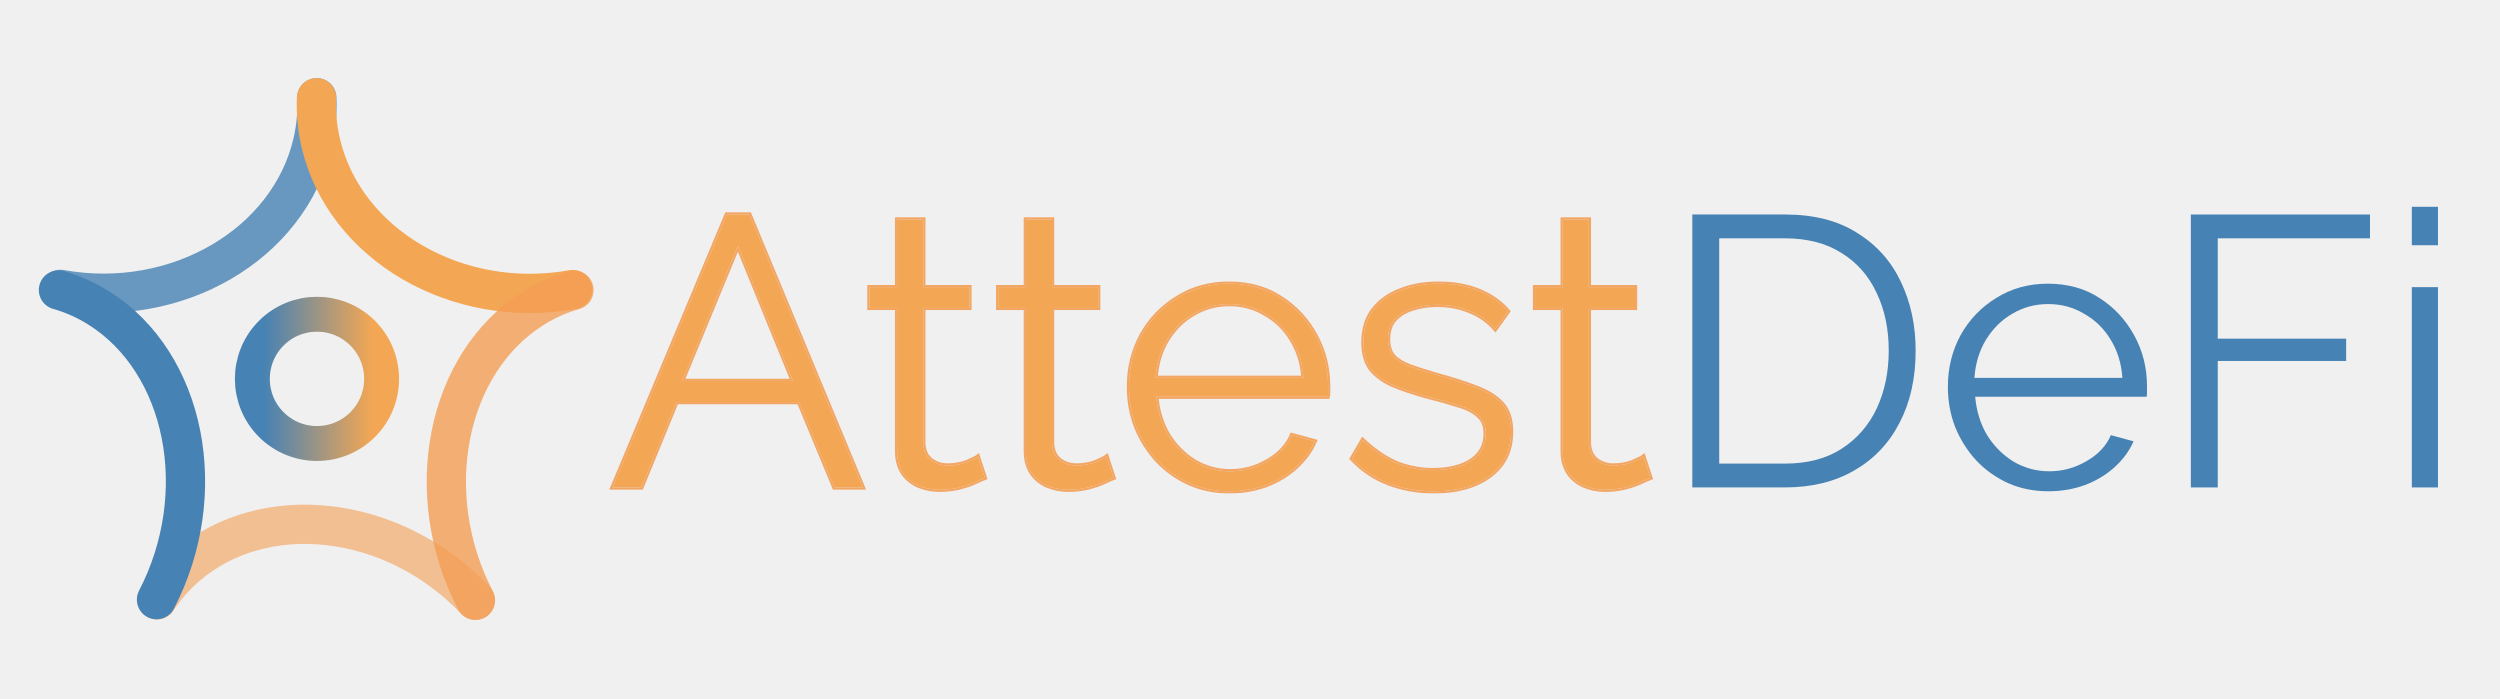
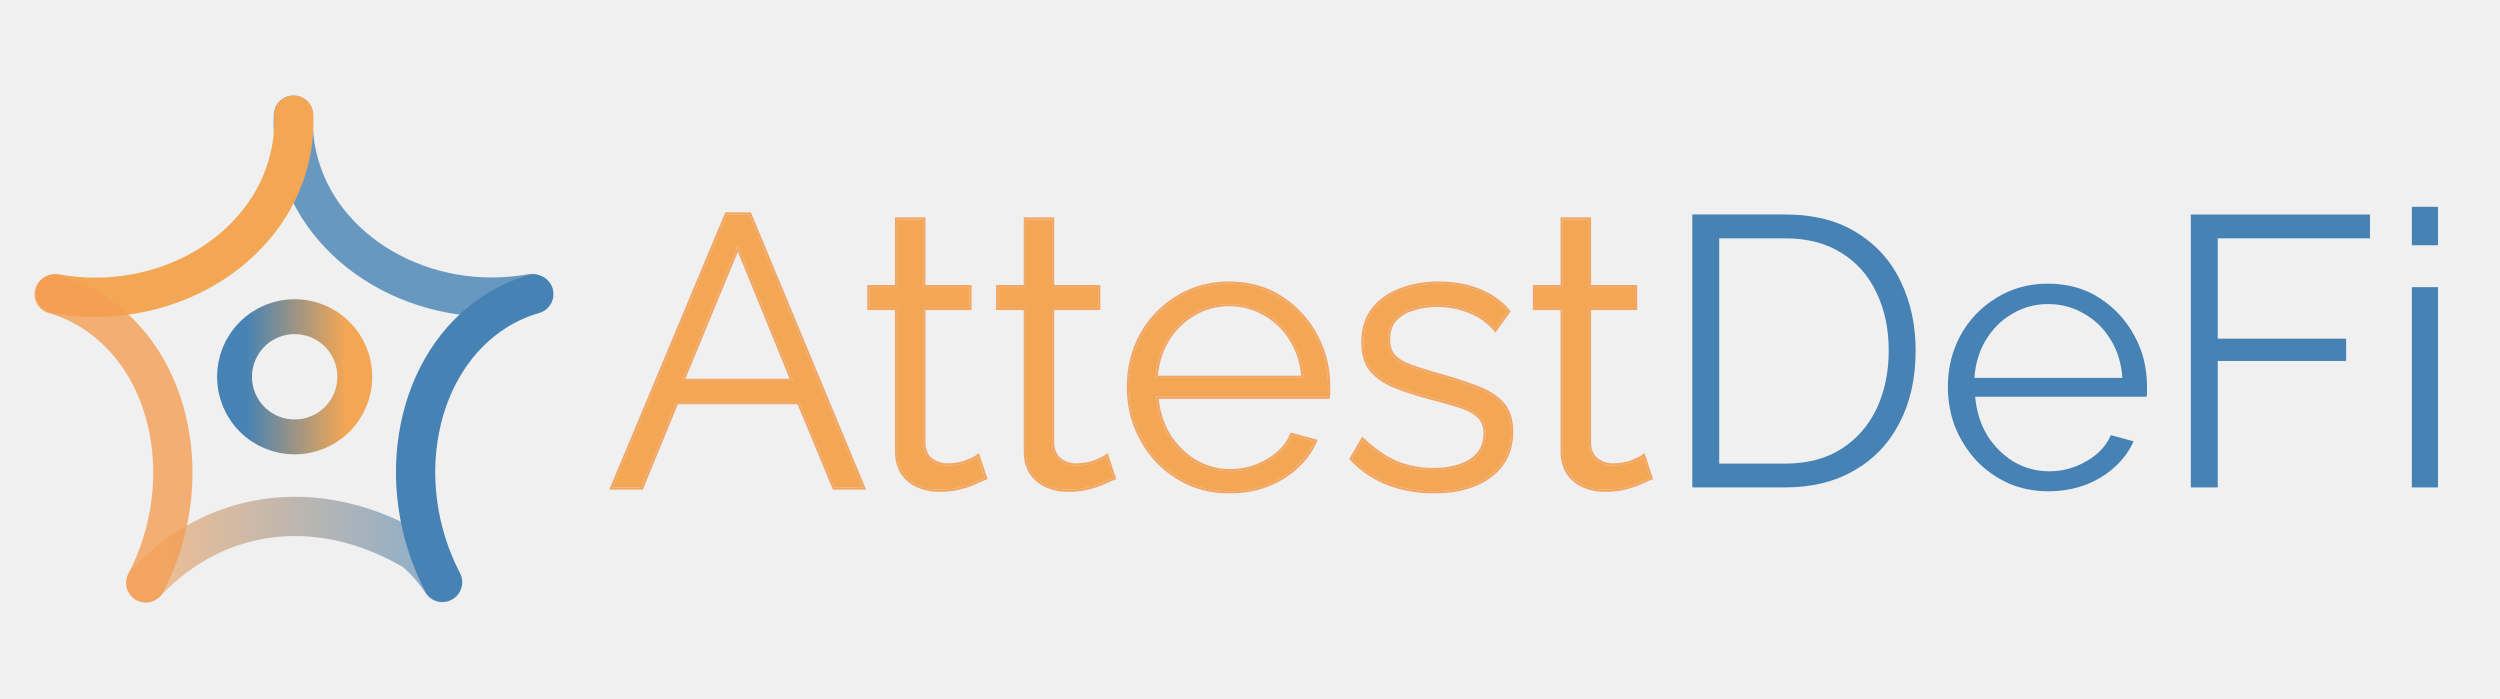
<svg xmlns="http://www.w3.org/2000/svg" width="2865" height="800" viewBox="0 0 2865 800" fill="none">
-   <path d="M415.629 486.553C386.705 515.477 339.81 515.477 310.886 486.553C281.962 457.629 281.962 410.733 310.886 381.809C339.81 352.885 386.705 352.885 415.629 381.809C444.553 410.733 444.553 457.629 415.629 486.553Z" stroke="url(#paint0_linear_686_1277)" stroke-width="40" />
-   <path d="M544.719 687.853C451.111 589.21 302.861 571.824 213.579 649.062C200.65 660.229 189.33 673.181 179.951 687.539" stroke="#F39E54" stroke-opacity="0.6" stroke-width="45" stroke-linecap="round" />
-   <path d="M69.344 331.627C201.79 355.538 331.157 280.298 358.273 163.587C362.219 146.631 363.842 129.301 363.059 112" stroke="#4682B4" stroke-opacity="0.8" stroke-width="45" stroke-linecap="round" />
-   <path d="M656.331 331.799C523.998 355.739 394.686 280.471 367.542 163.673C363.6 146.763 361.98 129.371 362.729 112" stroke="#F3A754" stroke-width="45" stroke-linecap="round" />
-   <path d="M179.354 687.189C242.54 565.304 212.934 415.687 113.285 353.006C98.87 343.935 83.291 336.98 67 332.342" stroke="#4682B4" stroke-width="45" stroke-linecap="round" />
-   <path d="M544.867 688C481.413 565.859 511.13 415.961 611.244 353.192C625.733 344.099 641.395 337.13 657.773 332.489" stroke="#F39E54" stroke-opacity="0.8" stroke-width="45" stroke-linecap="round" />
  <path d="M1939.38 558.595V245.811H2045.55C2078.73 245.811 2106.34 252.859 2128.37 266.957C2150.69 280.76 2167.43 299.557 2178.59 323.346C2189.75 346.841 2195.33 372.98 2195.33 401.762C2195.33 433.481 2189.16 461.088 2176.83 484.584C2164.79 508.079 2147.46 526.288 2124.84 539.211C2102.52 552.133 2076.09 558.595 2045.55 558.595H1939.38ZM2164.49 401.762C2164.49 376.798 2159.79 354.624 2150.4 335.241C2141.29 315.857 2127.93 300.732 2110.31 289.865C2092.69 278.705 2071.1 273.124 2045.55 273.124H1970.22V531.281H2045.55C2071.39 531.281 2093.13 525.554 2110.75 514.1C2128.37 502.646 2141.73 487.227 2150.84 467.843C2159.94 448.166 2164.49 426.139 2164.49 401.762Z" fill="#4682B4" />
  <path d="M2347.25 563C2330.8 563 2315.53 559.916 2301.43 553.749C2287.34 547.287 2275.15 538.623 2264.87 527.757C2254.59 516.596 2246.51 503.821 2240.64 489.43C2235.06 475.039 2232.27 459.62 2232.27 443.173C2232.27 421.733 2237.11 402.056 2246.81 384.141C2256.79 366.225 2270.45 351.981 2287.78 341.408C2305.1 330.541 2324.78 325.108 2346.81 325.108C2369.42 325.108 2389.1 330.541 2405.84 341.408C2422.88 352.275 2436.24 366.666 2445.93 384.581C2455.62 402.203 2460.47 421.586 2460.47 442.732C2460.47 445.082 2460.47 447.432 2460.47 449.781C2460.47 451.837 2460.32 453.452 2460.03 454.627H2263.55C2265.01 471.074 2269.57 485.759 2277.2 498.681C2285.13 511.31 2295.27 521.442 2307.6 529.078C2320.23 536.421 2333.89 540.092 2348.57 540.092C2363.55 540.092 2377.65 536.274 2390.86 528.638C2404.37 521.002 2413.77 511.016 2419.06 498.681L2445.05 505.73C2440.35 516.596 2433.15 526.435 2423.46 535.246C2413.77 544.057 2402.32 550.959 2389.1 555.951C2376.18 560.65 2362.23 563 2347.25 563ZM2262.67 433.041H2432.27C2431.1 416.3 2426.55 401.615 2418.62 388.986C2410.98 376.358 2400.85 366.519 2388.22 359.47C2375.88 352.128 2362.23 348.457 2347.25 348.457C2332.27 348.457 2318.61 352.128 2306.28 359.47C2293.94 366.519 2283.81 376.505 2275.88 389.427C2268.25 402.056 2263.84 416.594 2262.67 433.041Z" fill="#4682B4" />
  <path d="M2510.7 558.595V245.811H2716V273.124H2541.54V388.105H2688.68V413.657H2541.54V558.595H2510.7Z" fill="#4682B4" />
  <path d="M2763.96 558.595V329.073H2793.91V558.595H2763.96ZM2763.96 281.054V237H2793.91V281.054H2763.96Z" fill="#4682B4" />
-   <mask id="path-8-outside-1_686_1277" maskUnits="userSpaceOnUse" x="698" y="242.81" width="1197" height="323" fill="black">
+   <mask id="path-2-outside-1_686_1277" maskUnits="userSpaceOnUse" x="698" y="242.81" width="1197" height="323" fill="black">
    <rect fill="white" x="698" y="242.81" width="1197" height="323" />
    <path d="M832.841 245.81H858.832L988.792 558.594H956.192L915.662 460.794H775.13L735.041 558.594H702L832.841 245.81ZM908.614 436.564L845.616 281.935L781.738 436.564H908.614Z" />
    <path d="M1128.56 547.581C1126.21 548.462 1122.54 550.077 1117.55 552.427C1112.56 554.776 1106.54 556.832 1099.49 558.594C1092.44 560.356 1084.8 561.237 1076.58 561.237C1068.06 561.237 1059.99 559.622 1052.35 556.391C1045.01 553.161 1039.13 548.315 1034.73 541.854C1030.32 535.099 1028.12 526.875 1028.12 517.183V352.862H996.402V329.073H1028.12V251.537H1058.08V329.073H1110.94V352.862H1058.08V508.813C1058.66 517.036 1061.6 523.204 1066.89 527.316C1072.47 531.427 1078.78 533.483 1085.83 533.483C1094.05 533.483 1101.54 532.162 1108.3 529.518C1115.05 526.582 1119.17 524.526 1120.63 523.351L1128.56 547.581Z" />
    <path d="M1276.13 547.581C1273.78 548.462 1270.11 550.077 1265.11 552.427C1260.12 554.776 1254.1 556.832 1247.05 558.594C1240 560.356 1232.37 561.237 1224.14 561.237C1215.63 561.237 1207.55 559.622 1199.91 556.391C1192.57 553.161 1186.7 548.315 1182.29 541.854C1177.89 535.099 1175.68 526.875 1175.68 517.183V352.862H1143.97V329.073H1175.68V251.537H1205.64V329.073H1258.51V352.862H1205.64V508.813C1206.23 517.036 1209.17 523.204 1214.45 527.316C1220.03 531.427 1226.35 533.483 1233.4 533.483C1241.62 533.483 1249.11 532.162 1255.86 529.518C1262.62 526.582 1266.73 524.526 1268.2 523.351L1276.13 547.581Z" />
-     <path d="M1408.81 563C1392.36 563 1377.09 559.916 1362.99 553.748C1348.89 547.287 1336.7 538.623 1326.42 527.756C1316.15 516.596 1308.07 503.82 1302.2 489.429C1296.62 475.038 1293.82 459.619 1293.82 443.173C1293.82 421.733 1298.67 402.055 1308.36 384.14C1318.35 366.225 1332.01 351.981 1349.33 341.408C1366.66 330.541 1386.34 325.108 1408.37 325.108C1430.98 325.108 1450.66 330.541 1467.4 341.408C1484.43 352.274 1497.8 366.665 1507.49 384.581C1517.18 402.202 1522.02 421.586 1522.02 442.732C1522.02 445.082 1522.02 447.431 1522.02 449.781C1522.02 451.836 1521.88 453.452 1521.58 454.627H1325.1C1326.57 471.073 1331.12 485.758 1338.76 498.681C1346.69 511.309 1356.82 521.442 1369.16 529.078C1381.79 536.42 1395.44 540.091 1410.13 540.091C1425.11 540.091 1439.2 536.273 1452.42 528.637C1465.93 521.001 1475.33 511.016 1480.61 498.681L1506.61 505.729C1501.91 516.596 1494.71 526.435 1485.02 535.245C1475.33 544.056 1463.87 550.958 1450.66 555.951C1437.73 560.65 1423.78 563 1408.81 563ZM1324.22 433.04H1493.83C1492.66 416.3 1488.1 401.615 1480.17 388.986C1472.54 376.357 1462.41 366.518 1449.78 359.47C1437.44 352.128 1423.78 348.456 1408.81 348.456C1393.83 348.456 1380.17 352.128 1367.84 359.47C1355.5 366.518 1345.37 376.504 1337.44 389.427C1329.8 402.055 1325.4 416.593 1324.22 433.04Z" />
-     <path d="M1643.58 563C1624.78 563 1607.31 559.916 1591.15 553.748C1575 547.581 1561.05 538.182 1549.3 525.554L1561.64 504.408C1574.56 516.449 1587.48 525.26 1600.4 530.84C1613.62 536.127 1627.57 538.77 1642.25 538.77C1660.17 538.77 1674.71 535.245 1685.87 528.197C1697.03 520.854 1702.61 510.428 1702.61 496.918C1702.61 487.814 1699.82 480.912 1694.24 476.213C1688.95 471.22 1681.17 467.255 1670.89 464.318C1660.9 461.088 1648.86 457.71 1634.77 454.186C1618.91 449.781 1605.54 445.228 1594.68 440.529C1584.1 435.537 1576.03 429.369 1570.45 422.027C1565.16 414.391 1562.52 404.552 1562.52 392.51C1562.52 377.532 1566.19 365.197 1573.53 355.505C1581.17 345.519 1591.45 338.03 1604.37 333.037C1617.58 327.751 1632.27 325.108 1648.42 325.108C1666.04 325.108 1681.61 327.898 1695.12 333.478C1708.63 339.058 1719.64 346.841 1728.16 356.827L1713.62 377.091C1705.4 367.693 1695.56 360.791 1684.11 356.386C1672.95 351.687 1660.46 349.337 1646.66 349.337C1637.26 349.337 1628.3 350.659 1619.79 353.302C1611.27 355.652 1604.22 359.764 1598.64 365.637C1593.35 371.218 1590.71 379 1590.71 388.986C1590.71 397.209 1592.77 403.671 1596.88 408.37C1600.99 412.775 1607.16 416.593 1615.38 419.824C1623.61 422.761 1633.74 425.991 1645.78 429.516C1663.11 434.215 1678.23 439.061 1691.15 444.054C1704.08 448.753 1714.06 454.92 1721.11 462.556C1728.16 470.192 1731.68 480.912 1731.68 494.716C1731.68 516.155 1723.61 532.896 1707.45 544.937C1691.3 556.979 1670.01 563 1643.58 563Z" />
+     <path d="M1408.81 563C1392.36 563 1377.09 559.916 1362.99 553.748C1348.89 547.287 1336.7 538.623 1326.42 527.756C1316.15 516.596 1308.07 503.82 1302.2 489.429C1296.61 475.038 1293.82 459.619 1293.82 443.173C1293.82 421.733 1298.67 402.055 1308.36 384.14C1318.35 366.225 1332.01 351.981 1349.33 341.408C1366.66 330.541 1386.34 325.108 1408.37 325.108C1430.98 325.108 1450.66 330.541 1467.4 341.408C1484.43 352.274 1497.8 366.665 1507.49 384.581C1517.18 402.202 1522.02 421.586 1522.02 442.732C1522.02 445.082 1522.02 447.431 1522.02 449.781C1522.02 451.837 1521.88 453.452 1521.58 454.627H1325.1C1326.57 471.073 1331.12 485.758 1338.76 498.681C1346.69 511.309 1356.82 521.442 1369.16 529.078C1381.79 536.42 1395.44 540.091 1410.13 540.091C1425.11 540.091 1439.2 536.273 1452.42 528.637C1465.93 521.001 1475.33 511.016 1480.61 498.681L1506.61 505.729C1501.91 516.596 1494.71 526.435 1485.02 535.245C1475.33 544.056 1463.87 550.958 1450.66 555.951C1437.73 560.65 1423.78 563 1408.81 563ZM1324.22 433.04H1493.83C1492.66 416.3 1488.1 401.615 1480.17 388.986C1472.54 376.357 1462.41 366.519 1449.78 359.47C1437.44 352.128 1423.78 348.456 1408.81 348.456C1393.83 348.456 1380.17 352.128 1367.84 359.47C1355.5 366.519 1345.37 376.504 1337.44 389.427C1329.8 402.055 1325.4 416.593 1324.22 433.04Z" />
+     <path d="M1643.58 563C1624.78 563 1607.31 559.916 1591.15 553.748C1575 547.581 1561.05 538.182 1549.3 525.554L1561.64 504.408C1574.56 516.449 1587.48 525.26 1600.4 530.84C1613.62 536.127 1627.57 538.77 1642.25 538.77C1660.17 538.77 1674.71 535.245 1685.87 528.197C1697.03 520.854 1702.61 510.428 1702.61 496.918C1702.61 487.814 1699.82 480.912 1694.24 476.213C1688.95 471.22 1681.17 467.255 1670.89 464.318C1660.9 461.088 1648.86 457.71 1634.77 454.186C1618.91 449.781 1605.54 445.228 1594.68 440.529C1584.1 435.536 1576.03 429.369 1570.45 422.027C1565.16 414.391 1562.52 404.552 1562.52 392.51C1562.52 377.532 1566.19 365.197 1573.53 355.505C1581.17 345.519 1591.45 338.03 1604.37 333.037C1617.58 327.751 1632.27 325.108 1648.42 325.108C1666.04 325.108 1681.61 327.898 1695.12 333.478C1708.63 339.058 1719.64 346.841 1728.16 356.827L1713.62 377.091C1705.4 367.693 1695.56 360.791 1684.11 356.386C1672.95 351.687 1660.46 349.337 1646.66 349.337C1637.26 349.337 1628.3 350.659 1619.79 353.302C1611.27 355.652 1604.22 359.764 1598.64 365.637C1593.35 371.218 1590.71 379 1590.71 388.986C1590.71 397.209 1592.77 403.671 1596.88 408.37C1600.99 412.775 1607.16 416.593 1615.38 419.824C1623.61 422.761 1633.74 425.991 1645.78 429.516C1663.11 434.215 1678.23 439.061 1691.15 444.054C1704.08 448.753 1714.06 454.92 1721.11 462.556C1728.16 470.192 1731.68 480.912 1731.68 494.716C1731.68 516.155 1723.61 532.896 1707.45 544.937C1691.3 556.979 1670.01 563 1643.58 563Z" />
    <path d="M1891.34 547.581C1888.99 548.462 1885.31 550.077 1880.32 552.427C1875.33 554.776 1869.31 556.832 1862.26 558.594C1855.21 560.356 1847.58 561.237 1839.35 561.237C1830.83 561.237 1822.76 559.622 1815.12 556.391C1807.78 553.161 1801.91 548.315 1797.5 541.854C1793.1 535.099 1790.89 526.875 1790.89 517.183V352.862H1759.17V329.073H1790.89V251.537H1820.85V329.073H1873.71V352.862H1820.85V508.813C1821.44 517.036 1824.37 523.204 1829.66 527.316C1835.24 531.427 1841.55 533.483 1848.6 533.483C1856.83 533.483 1864.32 532.162 1871.07 529.518C1877.83 526.582 1881.94 524.526 1883.41 523.351L1891.34 547.581Z" />
  </mask>
  <path d="M832.841 245.81H858.832L988.792 558.594H956.192L915.662 460.794H775.13L735.041 558.594H702L832.841 245.81ZM908.614 436.564L845.616 281.935L781.738 436.564H908.614Z" fill="#F3A754" />
  <path d="M1128.56 547.581C1126.21 548.462 1122.54 550.077 1117.55 552.427C1112.56 554.776 1106.54 556.832 1099.49 558.594C1092.44 560.356 1084.8 561.237 1076.58 561.237C1068.06 561.237 1059.99 559.622 1052.35 556.391C1045.01 553.161 1039.13 548.315 1034.73 541.854C1030.32 535.099 1028.12 526.875 1028.12 517.183V352.862H996.402V329.073H1028.12V251.537H1058.08V329.073H1110.94V352.862H1058.08V508.813C1058.66 517.036 1061.6 523.204 1066.89 527.316C1072.47 531.427 1078.78 533.483 1085.83 533.483C1094.05 533.483 1101.54 532.162 1108.3 529.518C1115.05 526.582 1119.17 524.526 1120.63 523.351L1128.56 547.581Z" fill="#F3A754" />
  <path d="M1276.13 547.581C1273.78 548.462 1270.11 550.077 1265.11 552.427C1260.12 554.776 1254.1 556.832 1247.05 558.594C1240 560.356 1232.37 561.237 1224.14 561.237C1215.63 561.237 1207.55 559.622 1199.91 556.391C1192.57 553.161 1186.7 548.315 1182.29 541.854C1177.89 535.099 1175.68 526.875 1175.68 517.183V352.862H1143.97V329.073H1175.68V251.537H1205.64V329.073H1258.51V352.862H1205.64V508.813C1206.23 517.036 1209.17 523.204 1214.45 527.316C1220.03 531.427 1226.35 533.483 1233.4 533.483C1241.62 533.483 1249.11 532.162 1255.86 529.518C1262.62 526.582 1266.73 524.526 1268.2 523.351L1276.13 547.581Z" fill="#F3A754" />
-   <path d="M1408.81 563C1392.36 563 1377.09 559.916 1362.99 553.748C1348.89 547.287 1336.7 538.623 1326.42 527.756C1316.15 516.596 1308.07 503.82 1302.2 489.429C1296.62 475.038 1293.82 459.619 1293.82 443.173C1293.82 421.733 1298.67 402.055 1308.36 384.14C1318.35 366.225 1332.01 351.981 1349.33 341.408C1366.66 330.541 1386.34 325.108 1408.37 325.108C1430.98 325.108 1450.66 330.541 1467.4 341.408C1484.43 352.274 1497.8 366.665 1507.49 384.581C1517.18 402.202 1522.02 421.586 1522.02 442.732C1522.02 445.082 1522.02 447.431 1522.02 449.781C1522.02 451.836 1521.88 453.452 1521.58 454.627H1325.1C1326.57 471.073 1331.12 485.758 1338.76 498.681C1346.69 511.309 1356.82 521.442 1369.16 529.078C1381.79 536.42 1395.44 540.091 1410.13 540.091C1425.11 540.091 1439.2 536.273 1452.42 528.637C1465.93 521.001 1475.33 511.016 1480.61 498.681L1506.61 505.729C1501.91 516.596 1494.71 526.435 1485.02 535.245C1475.33 544.056 1463.87 550.958 1450.66 555.951C1437.73 560.65 1423.78 563 1408.81 563ZM1324.22 433.04H1493.83C1492.66 416.3 1488.1 401.615 1480.17 388.986C1472.54 376.357 1462.41 366.518 1449.78 359.47C1437.44 352.128 1423.78 348.456 1408.81 348.456C1393.83 348.456 1380.17 352.128 1367.84 359.47C1355.5 366.518 1345.37 376.504 1337.44 389.427C1329.8 402.055 1325.4 416.593 1324.22 433.04Z" fill="#F3A754" />
-   <path d="M1643.58 563C1624.78 563 1607.31 559.916 1591.15 553.748C1575 547.581 1561.05 538.182 1549.3 525.554L1561.64 504.408C1574.56 516.449 1587.48 525.26 1600.4 530.84C1613.62 536.127 1627.57 538.77 1642.25 538.77C1660.17 538.77 1674.71 535.245 1685.87 528.197C1697.03 520.854 1702.61 510.428 1702.61 496.918C1702.61 487.814 1699.82 480.912 1694.24 476.213C1688.95 471.22 1681.17 467.255 1670.89 464.318C1660.9 461.088 1648.86 457.71 1634.77 454.186C1618.91 449.781 1605.54 445.228 1594.68 440.529C1584.1 435.537 1576.03 429.369 1570.45 422.027C1565.16 414.391 1562.52 404.552 1562.52 392.51C1562.52 377.532 1566.19 365.197 1573.53 355.505C1581.17 345.519 1591.45 338.03 1604.37 333.037C1617.58 327.751 1632.27 325.108 1648.42 325.108C1666.04 325.108 1681.61 327.898 1695.12 333.478C1708.63 339.058 1719.64 346.841 1728.16 356.827L1713.62 377.091C1705.4 367.693 1695.56 360.791 1684.11 356.386C1672.95 351.687 1660.46 349.337 1646.66 349.337C1637.26 349.337 1628.3 350.659 1619.79 353.302C1611.27 355.652 1604.22 359.764 1598.64 365.637C1593.35 371.218 1590.71 379 1590.71 388.986C1590.71 397.209 1592.77 403.671 1596.88 408.37C1600.99 412.775 1607.16 416.593 1615.38 419.824C1623.61 422.761 1633.74 425.991 1645.78 429.516C1663.11 434.215 1678.23 439.061 1691.15 444.054C1704.08 448.753 1714.06 454.92 1721.11 462.556C1728.16 470.192 1731.68 480.912 1731.68 494.716C1731.68 516.155 1723.61 532.896 1707.45 544.937C1691.3 556.979 1670.01 563 1643.58 563Z" fill="#F3A754" />
+   <path d="M1408.81 563C1392.36 563 1377.09 559.916 1362.99 553.748C1348.89 547.287 1336.7 538.623 1326.42 527.756C1316.15 516.596 1308.07 503.82 1302.2 489.429C1296.61 475.038 1293.82 459.619 1293.82 443.173C1293.82 421.733 1298.67 402.055 1308.36 384.14C1318.35 366.225 1332.01 351.981 1349.33 341.408C1366.66 330.541 1386.34 325.108 1408.37 325.108C1430.98 325.108 1450.66 330.541 1467.4 341.408C1484.43 352.274 1497.8 366.665 1507.49 384.581C1517.18 402.202 1522.02 421.586 1522.02 442.732C1522.02 445.082 1522.02 447.431 1522.02 449.781C1522.02 451.837 1521.88 453.452 1521.58 454.627H1325.1C1326.57 471.073 1331.12 485.758 1338.76 498.681C1346.69 511.309 1356.82 521.442 1369.16 529.078C1381.79 536.42 1395.44 540.091 1410.13 540.091C1425.11 540.091 1439.2 536.273 1452.42 528.637C1465.93 521.001 1475.33 511.016 1480.61 498.681L1506.61 505.729C1501.91 516.596 1494.71 526.435 1485.02 535.245C1475.33 544.056 1463.87 550.958 1450.66 555.951C1437.73 560.65 1423.78 563 1408.81 563ZM1324.22 433.04H1493.83C1492.66 416.3 1488.1 401.615 1480.17 388.986C1472.54 376.357 1462.41 366.519 1449.78 359.47C1437.44 352.128 1423.78 348.456 1408.81 348.456C1393.83 348.456 1380.17 352.128 1367.84 359.47C1355.5 366.519 1345.37 376.504 1337.44 389.427C1329.8 402.055 1325.4 416.593 1324.22 433.04Z" fill="#F3A754" />
+   <path d="M1643.58 563C1624.78 563 1607.31 559.916 1591.15 553.748C1575 547.581 1561.05 538.182 1549.3 525.554L1561.64 504.408C1574.56 516.449 1587.48 525.26 1600.4 530.84C1613.62 536.127 1627.57 538.77 1642.25 538.77C1660.17 538.77 1674.71 535.245 1685.87 528.197C1697.03 520.854 1702.61 510.428 1702.61 496.918C1702.61 487.814 1699.82 480.912 1694.24 476.213C1688.95 471.22 1681.17 467.255 1670.89 464.318C1660.9 461.088 1648.86 457.71 1634.77 454.186C1618.91 449.781 1605.54 445.228 1594.68 440.529C1584.1 435.536 1576.03 429.369 1570.45 422.027C1565.16 414.391 1562.52 404.552 1562.52 392.51C1562.52 377.532 1566.19 365.197 1573.53 355.505C1581.17 345.519 1591.45 338.03 1604.37 333.037C1617.58 327.751 1632.27 325.108 1648.42 325.108C1666.04 325.108 1681.61 327.898 1695.12 333.478C1708.63 339.058 1719.64 346.841 1728.16 356.827L1713.62 377.091C1705.4 367.693 1695.56 360.791 1684.11 356.386C1672.95 351.687 1660.46 349.337 1646.66 349.337C1637.26 349.337 1628.3 350.659 1619.79 353.302C1611.27 355.652 1604.22 359.764 1598.64 365.637C1593.35 371.218 1590.71 379 1590.71 388.986C1590.71 397.209 1592.77 403.671 1596.88 408.37C1600.99 412.775 1607.16 416.593 1615.38 419.824C1623.61 422.761 1633.74 425.991 1645.78 429.516C1663.11 434.215 1678.23 439.061 1691.15 444.054C1704.08 448.753 1714.06 454.92 1721.11 462.556C1728.16 470.192 1731.68 480.912 1731.68 494.716C1731.68 516.155 1723.61 532.896 1707.45 544.937C1691.3 556.979 1670.01 563 1643.58 563Z" fill="#F3A754" />
  <path d="M1891.34 547.581C1888.99 548.462 1885.31 550.077 1880.32 552.427C1875.33 554.776 1869.31 556.832 1862.26 558.594C1855.21 560.356 1847.58 561.237 1839.35 561.237C1830.83 561.237 1822.76 559.622 1815.12 556.391C1807.78 553.161 1801.91 548.315 1797.5 541.854C1793.1 535.099 1790.89 526.875 1790.89 517.183V352.862H1759.17V329.073H1790.89V251.537H1820.85V329.073H1873.71V352.862H1820.85V508.813C1821.44 517.036 1824.37 523.204 1829.66 527.316C1835.24 531.427 1841.55 533.483 1848.6 533.483C1856.83 533.483 1864.32 532.162 1871.07 529.518C1877.83 526.582 1881.94 524.526 1883.41 523.351L1891.34 547.581Z" fill="#F3A754" />
-   <path d="M832.841 245.81H858.832L988.792 558.594H956.192L915.662 460.794H775.13L735.041 558.594H702L832.841 245.81ZM908.614 436.564L845.616 281.935L781.738 436.564H908.614Z" stroke="#F39E54" stroke-opacity="0.9" stroke-width="5" mask="url(#path-8-outside-1_686_1277)" />
-   <path d="M1128.56 547.581C1126.21 548.462 1122.54 550.077 1117.55 552.427C1112.56 554.776 1106.54 556.832 1099.49 558.594C1092.44 560.356 1084.8 561.237 1076.58 561.237C1068.06 561.237 1059.99 559.622 1052.35 556.391C1045.01 553.161 1039.13 548.315 1034.73 541.854C1030.32 535.099 1028.12 526.875 1028.12 517.183V352.862H996.402V329.073H1028.12V251.537H1058.08V329.073H1110.94V352.862H1058.08V508.813C1058.66 517.036 1061.6 523.204 1066.89 527.316C1072.47 531.427 1078.78 533.483 1085.83 533.483C1094.05 533.483 1101.54 532.162 1108.3 529.518C1115.05 526.582 1119.17 524.526 1120.63 523.351L1128.56 547.581Z" stroke="#F39E54" stroke-opacity="0.9" stroke-width="5" mask="url(#path-8-outside-1_686_1277)" />
-   <path d="M1276.13 547.581C1273.78 548.462 1270.11 550.077 1265.11 552.427C1260.12 554.776 1254.1 556.832 1247.05 558.594C1240 560.356 1232.37 561.237 1224.14 561.237C1215.63 561.237 1207.55 559.622 1199.91 556.391C1192.57 553.161 1186.7 548.315 1182.29 541.854C1177.89 535.099 1175.68 526.875 1175.68 517.183V352.862H1143.97V329.073H1175.68V251.537H1205.64V329.073H1258.51V352.862H1205.64V508.813C1206.23 517.036 1209.17 523.204 1214.45 527.316C1220.03 531.427 1226.35 533.483 1233.4 533.483C1241.62 533.483 1249.11 532.162 1255.86 529.518C1262.62 526.582 1266.73 524.526 1268.2 523.351L1276.13 547.581Z" stroke="#F39E54" stroke-opacity="0.9" stroke-width="5" mask="url(#path-8-outside-1_686_1277)" />
-   <path d="M1408.81 563C1392.36 563 1377.09 559.916 1362.99 553.748C1348.89 547.287 1336.7 538.623 1326.42 527.756C1316.15 516.596 1308.07 503.82 1302.2 489.429C1296.62 475.038 1293.82 459.619 1293.82 443.173C1293.82 421.733 1298.67 402.055 1308.36 384.14C1318.35 366.225 1332.01 351.981 1349.33 341.408C1366.66 330.541 1386.34 325.108 1408.37 325.108C1430.98 325.108 1450.66 330.541 1467.4 341.408C1484.43 352.274 1497.8 366.665 1507.49 384.581C1517.18 402.202 1522.02 421.586 1522.02 442.732C1522.02 445.082 1522.02 447.431 1522.02 449.781C1522.02 451.836 1521.88 453.452 1521.58 454.627H1325.1C1326.57 471.073 1331.12 485.758 1338.76 498.681C1346.69 511.309 1356.82 521.442 1369.16 529.078C1381.79 536.42 1395.44 540.091 1410.13 540.091C1425.11 540.091 1439.2 536.273 1452.42 528.637C1465.93 521.001 1475.33 511.016 1480.61 498.681L1506.61 505.729C1501.91 516.596 1494.71 526.435 1485.02 535.245C1475.33 544.056 1463.87 550.958 1450.66 555.951C1437.73 560.65 1423.78 563 1408.81 563ZM1324.22 433.04H1493.83C1492.66 416.3 1488.1 401.615 1480.17 388.986C1472.54 376.357 1462.41 366.518 1449.78 359.47C1437.44 352.128 1423.78 348.456 1408.81 348.456C1393.83 348.456 1380.17 352.128 1367.84 359.47C1355.5 366.518 1345.37 376.504 1337.44 389.427C1329.8 402.055 1325.4 416.593 1324.22 433.04Z" stroke="#F39E54" stroke-opacity="0.9" stroke-width="5" mask="url(#path-8-outside-1_686_1277)" />
-   <path d="M1643.58 563C1624.78 563 1607.31 559.916 1591.15 553.748C1575 547.581 1561.05 538.182 1549.3 525.554L1561.64 504.408C1574.56 516.449 1587.48 525.26 1600.4 530.84C1613.62 536.127 1627.57 538.77 1642.25 538.77C1660.17 538.77 1674.71 535.245 1685.87 528.197C1697.03 520.854 1702.61 510.428 1702.61 496.918C1702.61 487.814 1699.82 480.912 1694.24 476.213C1688.95 471.22 1681.17 467.255 1670.89 464.318C1660.9 461.088 1648.86 457.71 1634.77 454.186C1618.91 449.781 1605.54 445.228 1594.68 440.529C1584.1 435.537 1576.03 429.369 1570.45 422.027C1565.16 414.391 1562.52 404.552 1562.52 392.51C1562.52 377.532 1566.19 365.197 1573.53 355.505C1581.17 345.519 1591.45 338.03 1604.37 333.037C1617.58 327.751 1632.27 325.108 1648.42 325.108C1666.04 325.108 1681.61 327.898 1695.12 333.478C1708.63 339.058 1719.64 346.841 1728.16 356.827L1713.62 377.091C1705.4 367.693 1695.56 360.791 1684.11 356.386C1672.95 351.687 1660.46 349.337 1646.66 349.337C1637.26 349.337 1628.3 350.659 1619.79 353.302C1611.27 355.652 1604.22 359.764 1598.64 365.637C1593.35 371.218 1590.71 379 1590.71 388.986C1590.71 397.209 1592.77 403.671 1596.88 408.37C1600.99 412.775 1607.16 416.593 1615.38 419.824C1623.61 422.761 1633.74 425.991 1645.78 429.516C1663.11 434.215 1678.23 439.061 1691.15 444.054C1704.08 448.753 1714.06 454.92 1721.11 462.556C1728.16 470.192 1731.68 480.912 1731.68 494.716C1731.68 516.155 1723.61 532.896 1707.45 544.937C1691.3 556.979 1670.01 563 1643.58 563Z" stroke="#F39E54" stroke-opacity="0.9" stroke-width="5" mask="url(#path-8-outside-1_686_1277)" />
-   <path d="M1891.34 547.581C1888.99 548.462 1885.31 550.077 1880.32 552.427C1875.33 554.776 1869.31 556.832 1862.26 558.594C1855.21 560.356 1847.58 561.237 1839.35 561.237C1830.83 561.237 1822.76 559.622 1815.12 556.391C1807.78 553.161 1801.91 548.315 1797.5 541.854C1793.1 535.099 1790.89 526.875 1790.89 517.183V352.862H1759.17V329.073H1790.89V251.537H1820.85V329.073H1873.71V352.862H1820.85V508.813C1821.44 517.036 1824.37 523.204 1829.66 527.316C1835.24 531.427 1841.55 533.483 1848.6 533.483C1856.83 533.483 1864.32 532.162 1871.07 529.518C1877.83 526.582 1881.94 524.526 1883.41 523.351L1891.34 547.581Z" stroke="#F39E54" stroke-opacity="0.9" stroke-width="5" mask="url(#path-8-outside-1_686_1277)" />
+   <path d="M832.841 245.81H858.832L988.792 558.594H956.192L915.662 460.794H775.13L735.041 558.594H702L832.841 245.81ZM908.614 436.564L845.616 281.935L781.738 436.564H908.614Z" stroke="#F39E54" stroke-opacity="0.9" stroke-width="5" mask="url(#path-2-outside-1_686_1277)" />
+   <path d="M1128.56 547.581C1126.21 548.462 1122.54 550.077 1117.55 552.427C1112.56 554.776 1106.54 556.832 1099.49 558.594C1092.44 560.356 1084.8 561.237 1076.58 561.237C1068.06 561.237 1059.99 559.622 1052.35 556.391C1045.01 553.161 1039.13 548.315 1034.73 541.854C1030.32 535.099 1028.12 526.875 1028.12 517.183V352.862H996.402V329.073H1028.12V251.537H1058.08V329.073H1110.94V352.862H1058.08V508.813C1058.66 517.036 1061.6 523.204 1066.89 527.316C1072.47 531.427 1078.78 533.483 1085.83 533.483C1094.05 533.483 1101.54 532.162 1108.3 529.518C1115.05 526.582 1119.17 524.526 1120.63 523.351L1128.56 547.581Z" stroke="#F39E54" stroke-opacity="0.9" stroke-width="5" mask="url(#path-2-outside-1_686_1277)" />
+   <path d="M1276.13 547.581C1273.78 548.462 1270.11 550.077 1265.11 552.427C1260.12 554.776 1254.1 556.832 1247.05 558.594C1240 560.356 1232.37 561.237 1224.14 561.237C1215.63 561.237 1207.55 559.622 1199.91 556.391C1192.57 553.161 1186.7 548.315 1182.29 541.854C1177.89 535.099 1175.68 526.875 1175.68 517.183V352.862H1143.97V329.073H1175.68V251.537H1205.64V329.073H1258.51V352.862H1205.64V508.813C1206.23 517.036 1209.17 523.204 1214.45 527.316C1220.03 531.427 1226.35 533.483 1233.4 533.483C1241.62 533.483 1249.11 532.162 1255.86 529.518C1262.62 526.582 1266.73 524.526 1268.2 523.351L1276.13 547.581Z" stroke="#F39E54" stroke-opacity="0.9" stroke-width="5" mask="url(#path-2-outside-1_686_1277)" />
+   <path d="M1408.81 563C1392.36 563 1377.09 559.916 1362.99 553.748C1348.89 547.287 1336.7 538.623 1326.42 527.756C1316.15 516.596 1308.07 503.82 1302.2 489.429C1296.61 475.038 1293.82 459.619 1293.82 443.173C1293.82 421.733 1298.67 402.055 1308.36 384.14C1318.35 366.225 1332.01 351.981 1349.33 341.408C1366.66 330.541 1386.34 325.108 1408.37 325.108C1430.98 325.108 1450.66 330.541 1467.4 341.408C1484.43 352.274 1497.8 366.665 1507.49 384.581C1517.18 402.202 1522.02 421.586 1522.02 442.732C1522.02 445.082 1522.02 447.431 1522.02 449.781C1522.02 451.837 1521.88 453.452 1521.58 454.627H1325.1C1326.57 471.073 1331.12 485.758 1338.76 498.681C1346.69 511.309 1356.82 521.442 1369.16 529.078C1381.79 536.42 1395.44 540.091 1410.13 540.091C1425.11 540.091 1439.2 536.273 1452.42 528.637C1465.93 521.001 1475.33 511.016 1480.61 498.681L1506.61 505.729C1501.91 516.596 1494.71 526.435 1485.02 535.245C1475.33 544.056 1463.87 550.958 1450.66 555.951C1437.73 560.65 1423.78 563 1408.81 563ZM1324.22 433.04H1493.83C1492.66 416.3 1488.1 401.615 1480.17 388.986C1472.54 376.357 1462.41 366.519 1449.78 359.47C1437.44 352.128 1423.78 348.456 1408.81 348.456C1393.83 348.456 1380.17 352.128 1367.84 359.47C1355.5 366.519 1345.37 376.504 1337.44 389.427C1329.8 402.055 1325.4 416.593 1324.22 433.04Z" stroke="#F39E54" stroke-opacity="0.9" stroke-width="5" mask="url(#path-2-outside-1_686_1277)" />
+   <path d="M1643.58 563C1624.78 563 1607.31 559.916 1591.15 553.748C1575 547.581 1561.05 538.182 1549.3 525.554L1561.64 504.408C1574.56 516.449 1587.48 525.26 1600.4 530.84C1613.62 536.127 1627.57 538.77 1642.25 538.77C1660.17 538.77 1674.71 535.245 1685.87 528.197C1697.03 520.854 1702.61 510.428 1702.61 496.918C1702.61 487.814 1699.82 480.912 1694.24 476.213C1688.95 471.22 1681.17 467.255 1670.89 464.318C1660.9 461.088 1648.86 457.71 1634.77 454.186C1618.91 449.781 1605.54 445.228 1594.68 440.529C1584.1 435.536 1576.03 429.369 1570.45 422.027C1565.16 414.391 1562.52 404.552 1562.52 392.51C1562.52 377.532 1566.19 365.197 1573.53 355.505C1581.17 345.519 1591.45 338.03 1604.37 333.037C1617.58 327.751 1632.27 325.108 1648.42 325.108C1666.04 325.108 1681.61 327.898 1695.12 333.478C1708.63 339.058 1719.64 346.841 1728.16 356.827L1713.62 377.091C1705.4 367.693 1695.56 360.791 1684.11 356.386C1672.95 351.687 1660.46 349.337 1646.66 349.337C1637.26 349.337 1628.3 350.659 1619.79 353.302C1611.27 355.652 1604.22 359.764 1598.64 365.637C1593.35 371.218 1590.71 379 1590.71 388.986C1590.71 397.209 1592.77 403.671 1596.88 408.37C1600.99 412.775 1607.16 416.593 1615.38 419.824C1623.61 422.761 1633.74 425.991 1645.78 429.516C1663.11 434.215 1678.23 439.061 1691.15 444.054C1704.08 448.753 1714.06 454.92 1721.11 462.556C1728.16 470.192 1731.68 480.912 1731.68 494.716C1731.68 516.155 1723.61 532.896 1707.45 544.937C1691.3 556.979 1670.01 563 1643.58 563Z" stroke="#F39E54" stroke-opacity="0.9" stroke-width="5" mask="url(#path-2-outside-1_686_1277)" />
+   <path d="M1891.34 547.581C1888.99 548.462 1885.31 550.077 1880.32 552.427C1875.33 554.776 1869.31 556.832 1862.26 558.594C1855.21 560.356 1847.58 561.237 1839.35 561.237C1830.83 561.237 1822.76 559.622 1815.12 556.391C1807.78 553.161 1801.91 548.315 1797.5 541.854C1793.1 535.099 1790.89 526.875 1790.89 517.183V352.862H1759.17V329.073H1790.89V251.537H1820.85V329.073H1873.71V352.862H1820.85V508.813C1821.44 517.036 1824.37 523.204 1829.66 527.316C1835.24 531.427 1841.55 533.483 1848.6 533.483C1856.83 533.483 1864.32 532.162 1871.07 529.518C1877.83 526.582 1881.94 524.526 1883.41 523.351L1891.34 547.581Z" stroke="#F39E54" stroke-opacity="0.9" stroke-width="5" mask="url(#path-2-outside-1_686_1277)" />
+   <path d="M386.42 383.072C359.505 356.157 315.866 356.157 288.951 383.072C262.035 409.987 262.035 453.626 288.951 480.541C315.866 507.457 359.505 507.457 386.42 480.541C413.335 453.626 413.335 409.987 386.42 383.072Z" stroke="url(#paint0_linear_686_1277)" stroke-width="40" />
+   <path d="M167.202 667.863C254.31 576.07 374.774 571.638 475.346 631.767C487.377 642.157 497.91 654.21 506.639 667.571" stroke="url(#paint1_linear_686_1277)" stroke-opacity="0.6" stroke-width="45" stroke-linecap="round" />
+   <path d="M609.566 336.376C486.319 358.626 365.935 288.612 340.702 180.006C337.031 164.227 335.52 148.101 336.249 132.001" stroke="#4682B4" stroke-opacity="0.8" stroke-width="45" stroke-linecap="round" />
+   <path d="M63.341 336.535C186.485 358.812 306.816 288.771 332.075 180.085C335.743 164.349 337.251 148.164 336.554 132" stroke="#F3A754" stroke-width="45" stroke-linecap="round" />
+   <path d="M507.196 667.246C448.397 553.826 475.948 414.599 568.677 356.271C582.09 347.83 596.588 341.358 611.747 337.042" stroke="#4682B4" stroke-width="45" stroke-linecap="round" />
+   <path d="M167.065 668C226.112 554.341 198.459 414.854 105.297 356.443C91.814 347.982 77.24 341.497 62 337.179" stroke="#F39E54" stroke-opacity="0.8" stroke-width="45" stroke-linecap="round" />
  <defs>
-     <linearGradient id="paint0_linear_686_1277" x1="302.154" y1="434.181" x2="426.213" y2="434.181" gradientUnits="userSpaceOnUse">
+     <linearGradient id="paint0_linear_686_1277" x1="280.825" y1="431.807" x2="396.268" y2="431.807" gradientUnits="userSpaceOnUse">
      <stop stop-color="#4682B4" />
      <stop offset="1" stop-color="#F3A754" />
    </linearGradient>
+     <linearGradient id="paint1_linear_686_1277" x1="167.202" y1="627.372" x2="506.639" y2="627.372" gradientUnits="userSpaceOnUse">
+       <stop stop-color="#F39E54" />
+       <stop offset="1" stop-color="#4682B4" />
+     </linearGradient>
  </defs>
</svg>
